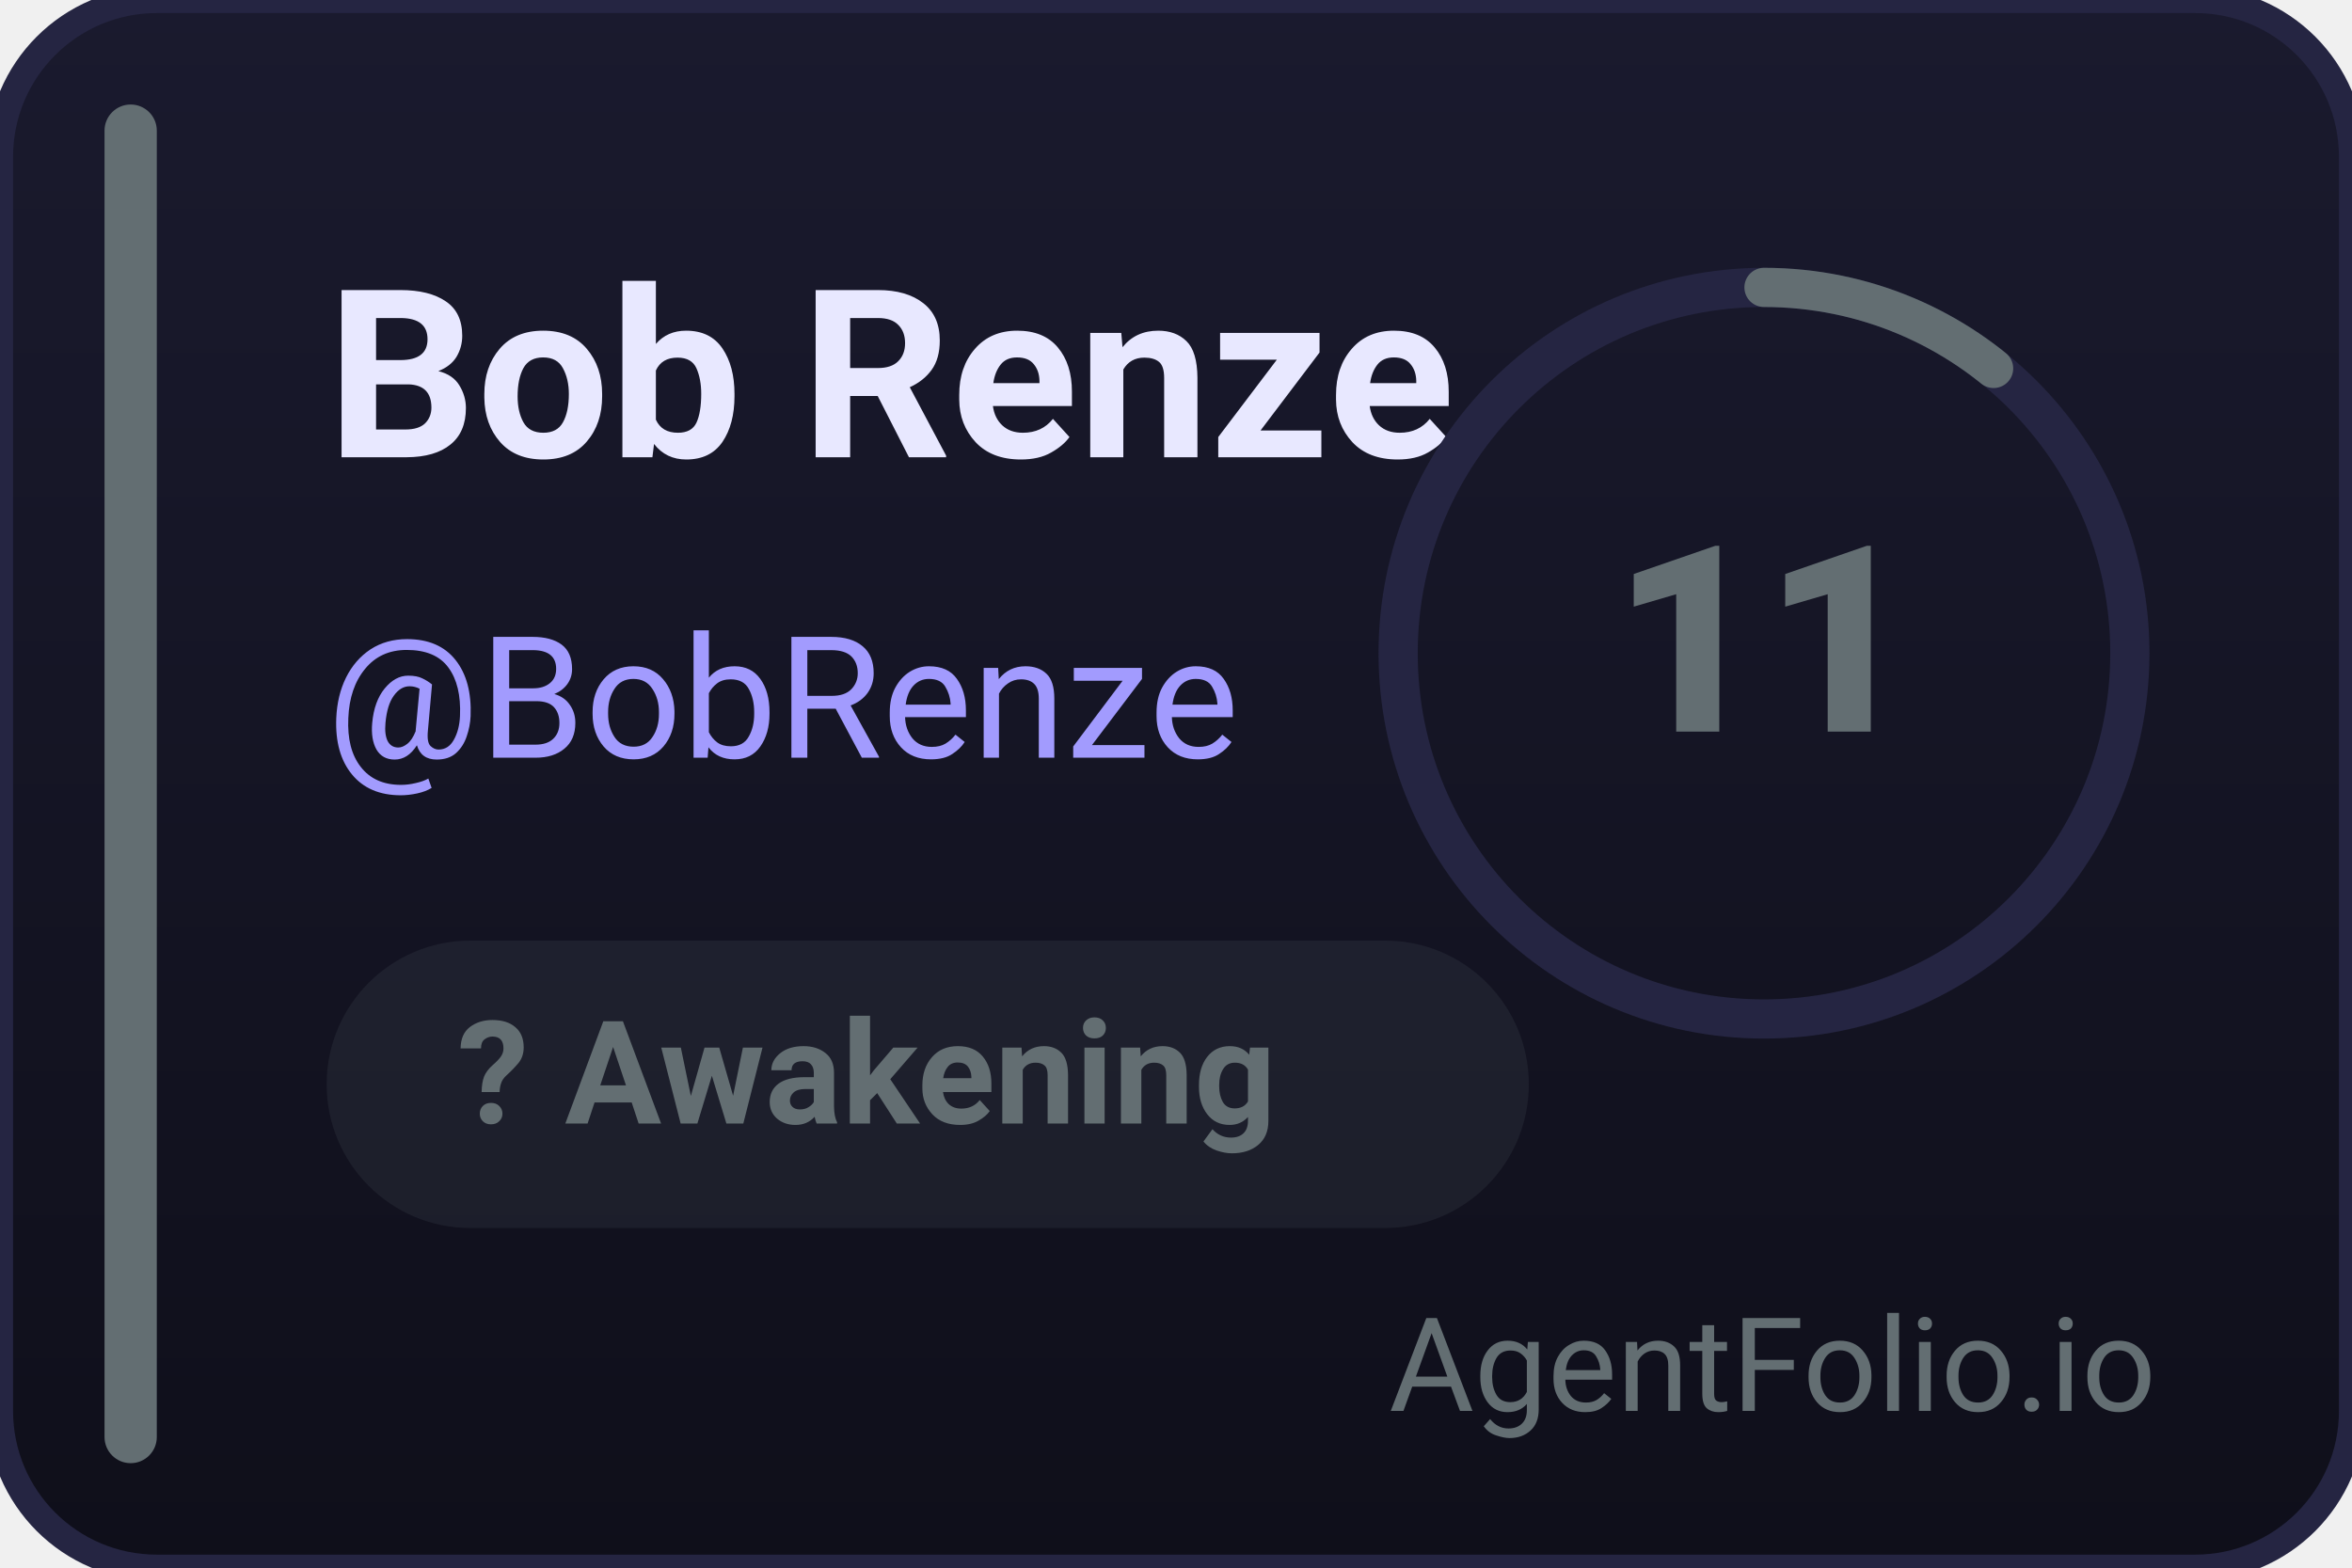
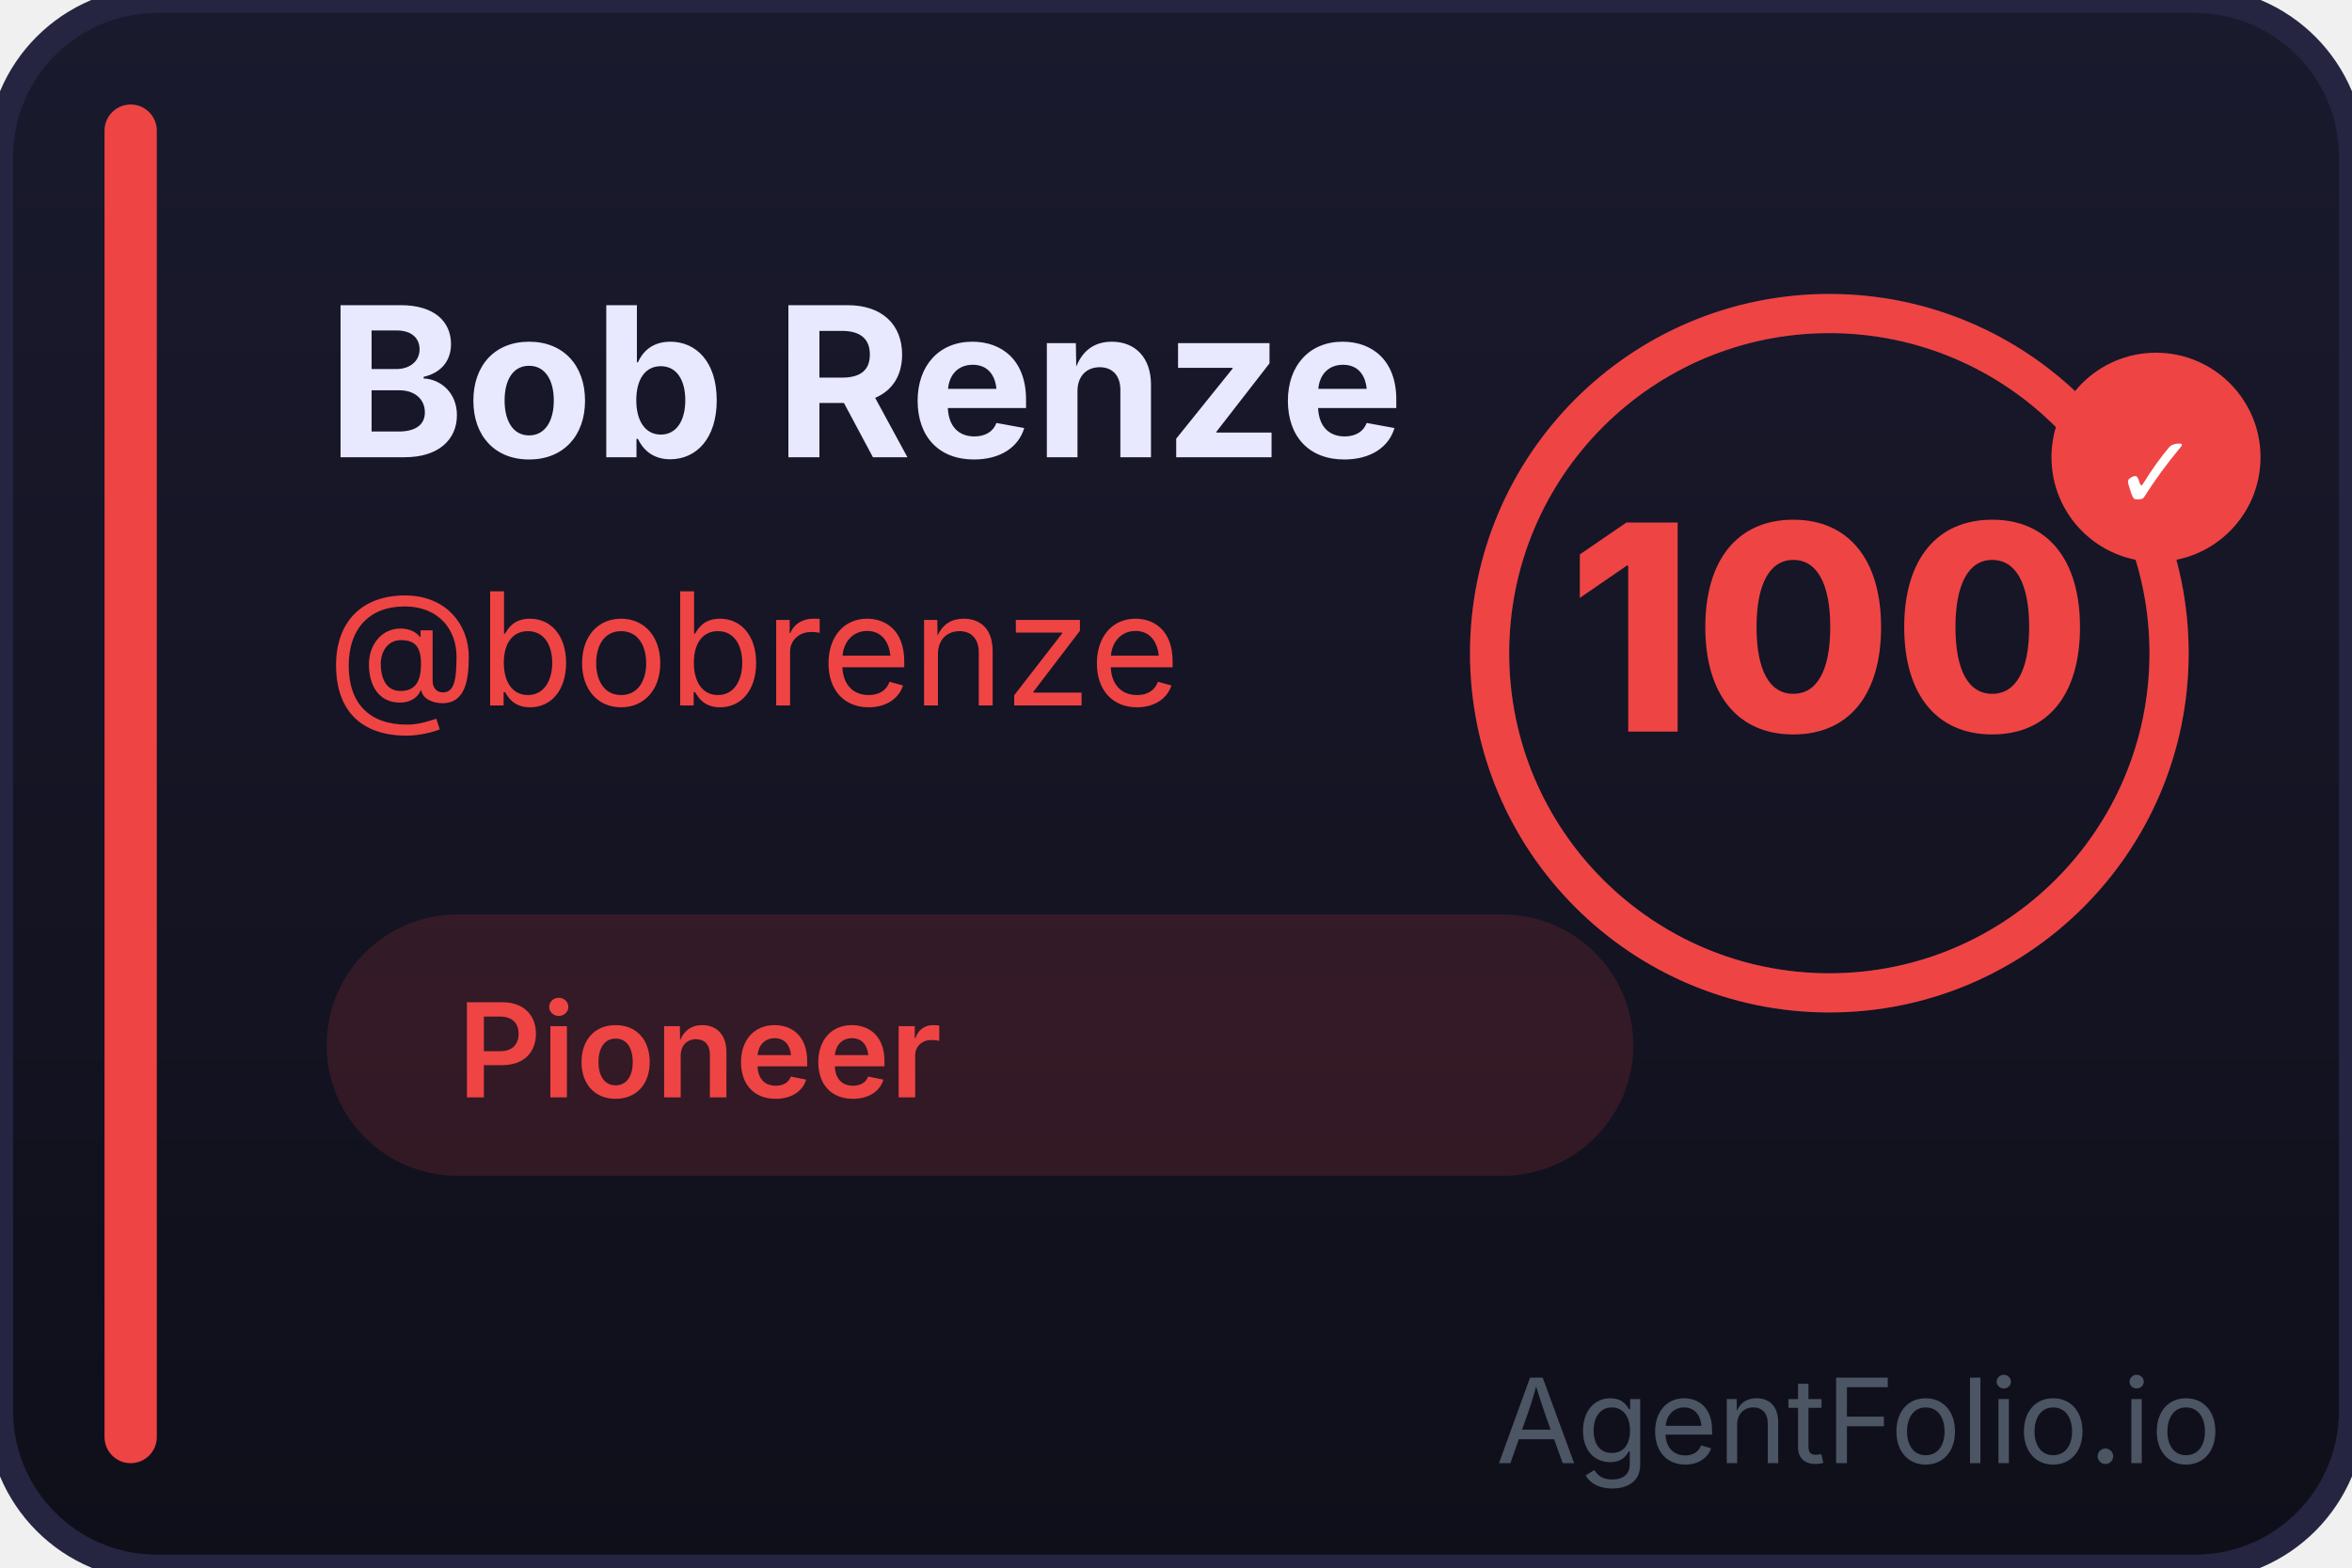
<svg xmlns="http://www.w3.org/2000/svg" width="180" height="120" viewBox="0 0 180 120">
  <defs>
-     <linearGradient id="bg" x1="0%" y1="0%" x2="0%" y2="100%">
+     <linearGradient id="bg_bobrenze" x1="0%" y1="0%" x2="0%" y2="100%">
      <stop offset="0%" style="stop-color:#1a1a2e;stop-opacity:1" />
      <stop offset="100%" style="stop-color:#0f0f1a;stop-opacity:1" />
    </linearGradient>
-     <linearGradient id="accent" x1="0%" y1="0%" x2="100%" y2="100%">
-       <stop offset="0%" style="stop-color:#6c5ce7;stop-opacity:1" />
-       <stop offset="100%" style="stop-color:#a29bfe;stop-opacity:1" />
+     <linearGradient id="accent_bobrenze" x1="0%" y1="0%" x2="100%" y2="100%">
+       <stop offset="0%" style="stop-color:#ef4444;stop-opacity:1" />
+       <stop offset="100%" style="stop-color:#f59e0b;stop-opacity:1" />
    </linearGradient>
-     <filter id="glow" x="-20%" y="-20%" width="140%" height="140%">
-       <feGaussianBlur stdDeviation="2" result="blur" />
-       <feComposite in="SourceGraphic" in2="blur" operator="over" />
-     </filter>
  </defs>
-   <rect width="180" height="120" rx="12" ry="12" fill="url(#bg)" stroke="#252542" stroke-width="2" />
-   <rect x="8" y="8" width="4" height="104" rx="2" fill="#636e72" />
-   <text x="25" y="35" font-family="-apple-system, BlinkMacSystemFont, 'Segoe UI', Roboto, sans-serif" font-size="18" font-weight="700" fill="#e8e8ff">Bob Renze</text>
-   <text x="25" y="58" font-family="-apple-system, BlinkMacSystemFont, 'Segoe UI', Roboto, sans-serif" font-size="13" fill="#a29bfe">@BobRenze</text>
-   <circle cx="135" cy="50" r="28" fill="none" stroke="#252542" stroke-width="3" />
-   <circle cx="135" cy="50" r="28" fill="none" stroke="#636e72" stroke-width="3" stroke-dasharray="19 176" stroke-linecap="round" transform="rotate(-90 135 50)" />
-   <text x="135" y="56" font-family="-apple-system, BlinkMacSystemFont, 'Segoe UI', Roboto, sans-serif" font-size="20" font-weight="800" fill="#636e72" text-anchor="middle">11</text>
-   <rect x="25" y="72" width="92" height="22" rx="11" fill="#636e72" fill-opacity="0.15" />
-   <text x="35" y="86" font-family="-apple-system, BlinkMacSystemFont, 'Segoe UI', Roboto, sans-serif" font-size="11" font-weight="600" fill="#636e72">? Awakening</text>
-   <text x="165" y="108" font-family="-apple-system, BlinkMacSystemFont, 'Segoe UI', Roboto, sans-serif" font-size="10" fill="#636e72" text-anchor="end">AgentFolio.io</text>
+   <rect width="180" height="120" rx="12" ry="12" fill="url(#bg_bobrenze)" stroke="#252542" stroke-width="2" />
+   <rect x="8" y="8" width="4" height="104" rx="2" fill="#ef4444" />
+   <text x="25" y="35" font-family="-apple-system, BlinkMacSystemFont, sans-serif" font-size="16" font-weight="700" fill="#e8e8ff">Bob Renze</text>
+   <text x="25" y="54" font-family="-apple-system, BlinkMacSystemFont, sans-serif" font-size="12" fill="#ef4444">@bobrenze</text>
+   <circle cx="140" cy="50" r="26" fill="none" stroke="#252542" stroke-width="3" />
+   <circle cx="140" cy="50" r="26" fill="none" stroke="#ef4444" stroke-width="3" stroke-dasharray="164.0 164" stroke-linecap="round" transform="rotate(-90 140 50)" />
+   <text x="140" y="56" font-family="-apple-system, BlinkMacSystemFont, sans-serif" font-size="22" font-weight="800" fill="#ef4444" text-anchor="middle">100</text>
+   <rect x="25" y="70" width="100" height="20" rx="10" fill="#ef4444" fill-opacity="0.15" />
+   <text x="35" y="84" font-family="-apple-system, BlinkMacSystemFont, sans-serif" font-size="10" font-weight="600" fill="#ef4444">Pioneer</text>
+   <circle cx="165" cy="35" r="8" fill="#ef4444" />
+   <text x="165" y="39" font-size="8" fill="#fff" text-anchor="middle" font-family="sans-serif">✓</text>
+   <text x="170" y="112" font-family="-apple-system, BlinkMacSystemFont, sans-serif" font-size="9" fill="#4b5563" text-anchor="end">AgentFolio.io</text>
</svg>
